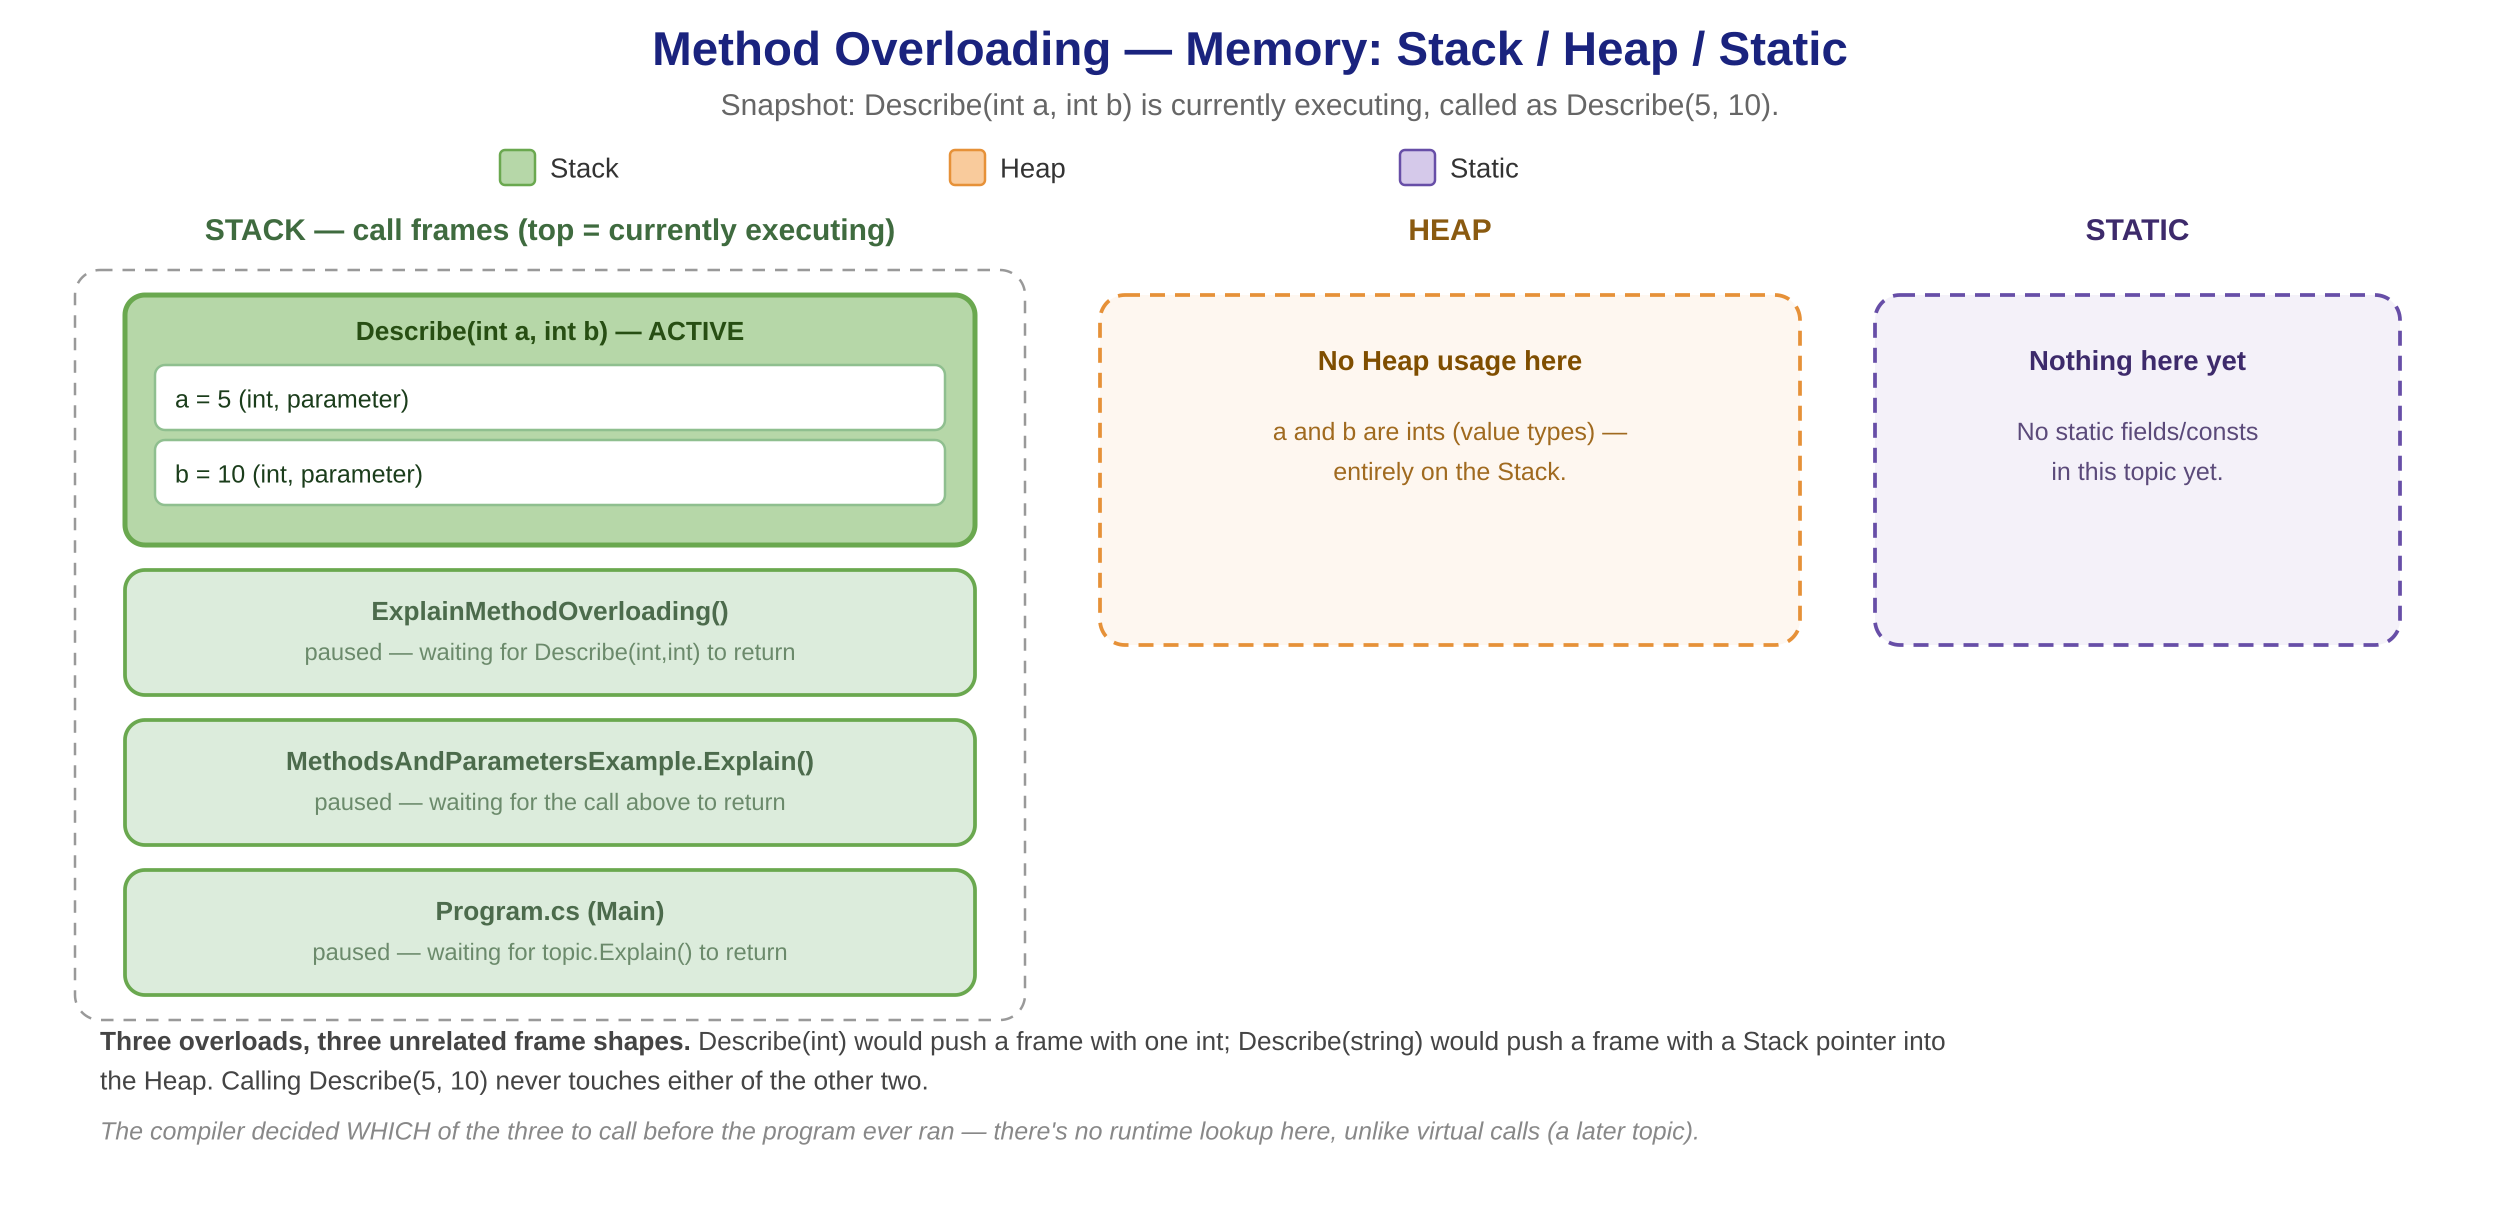
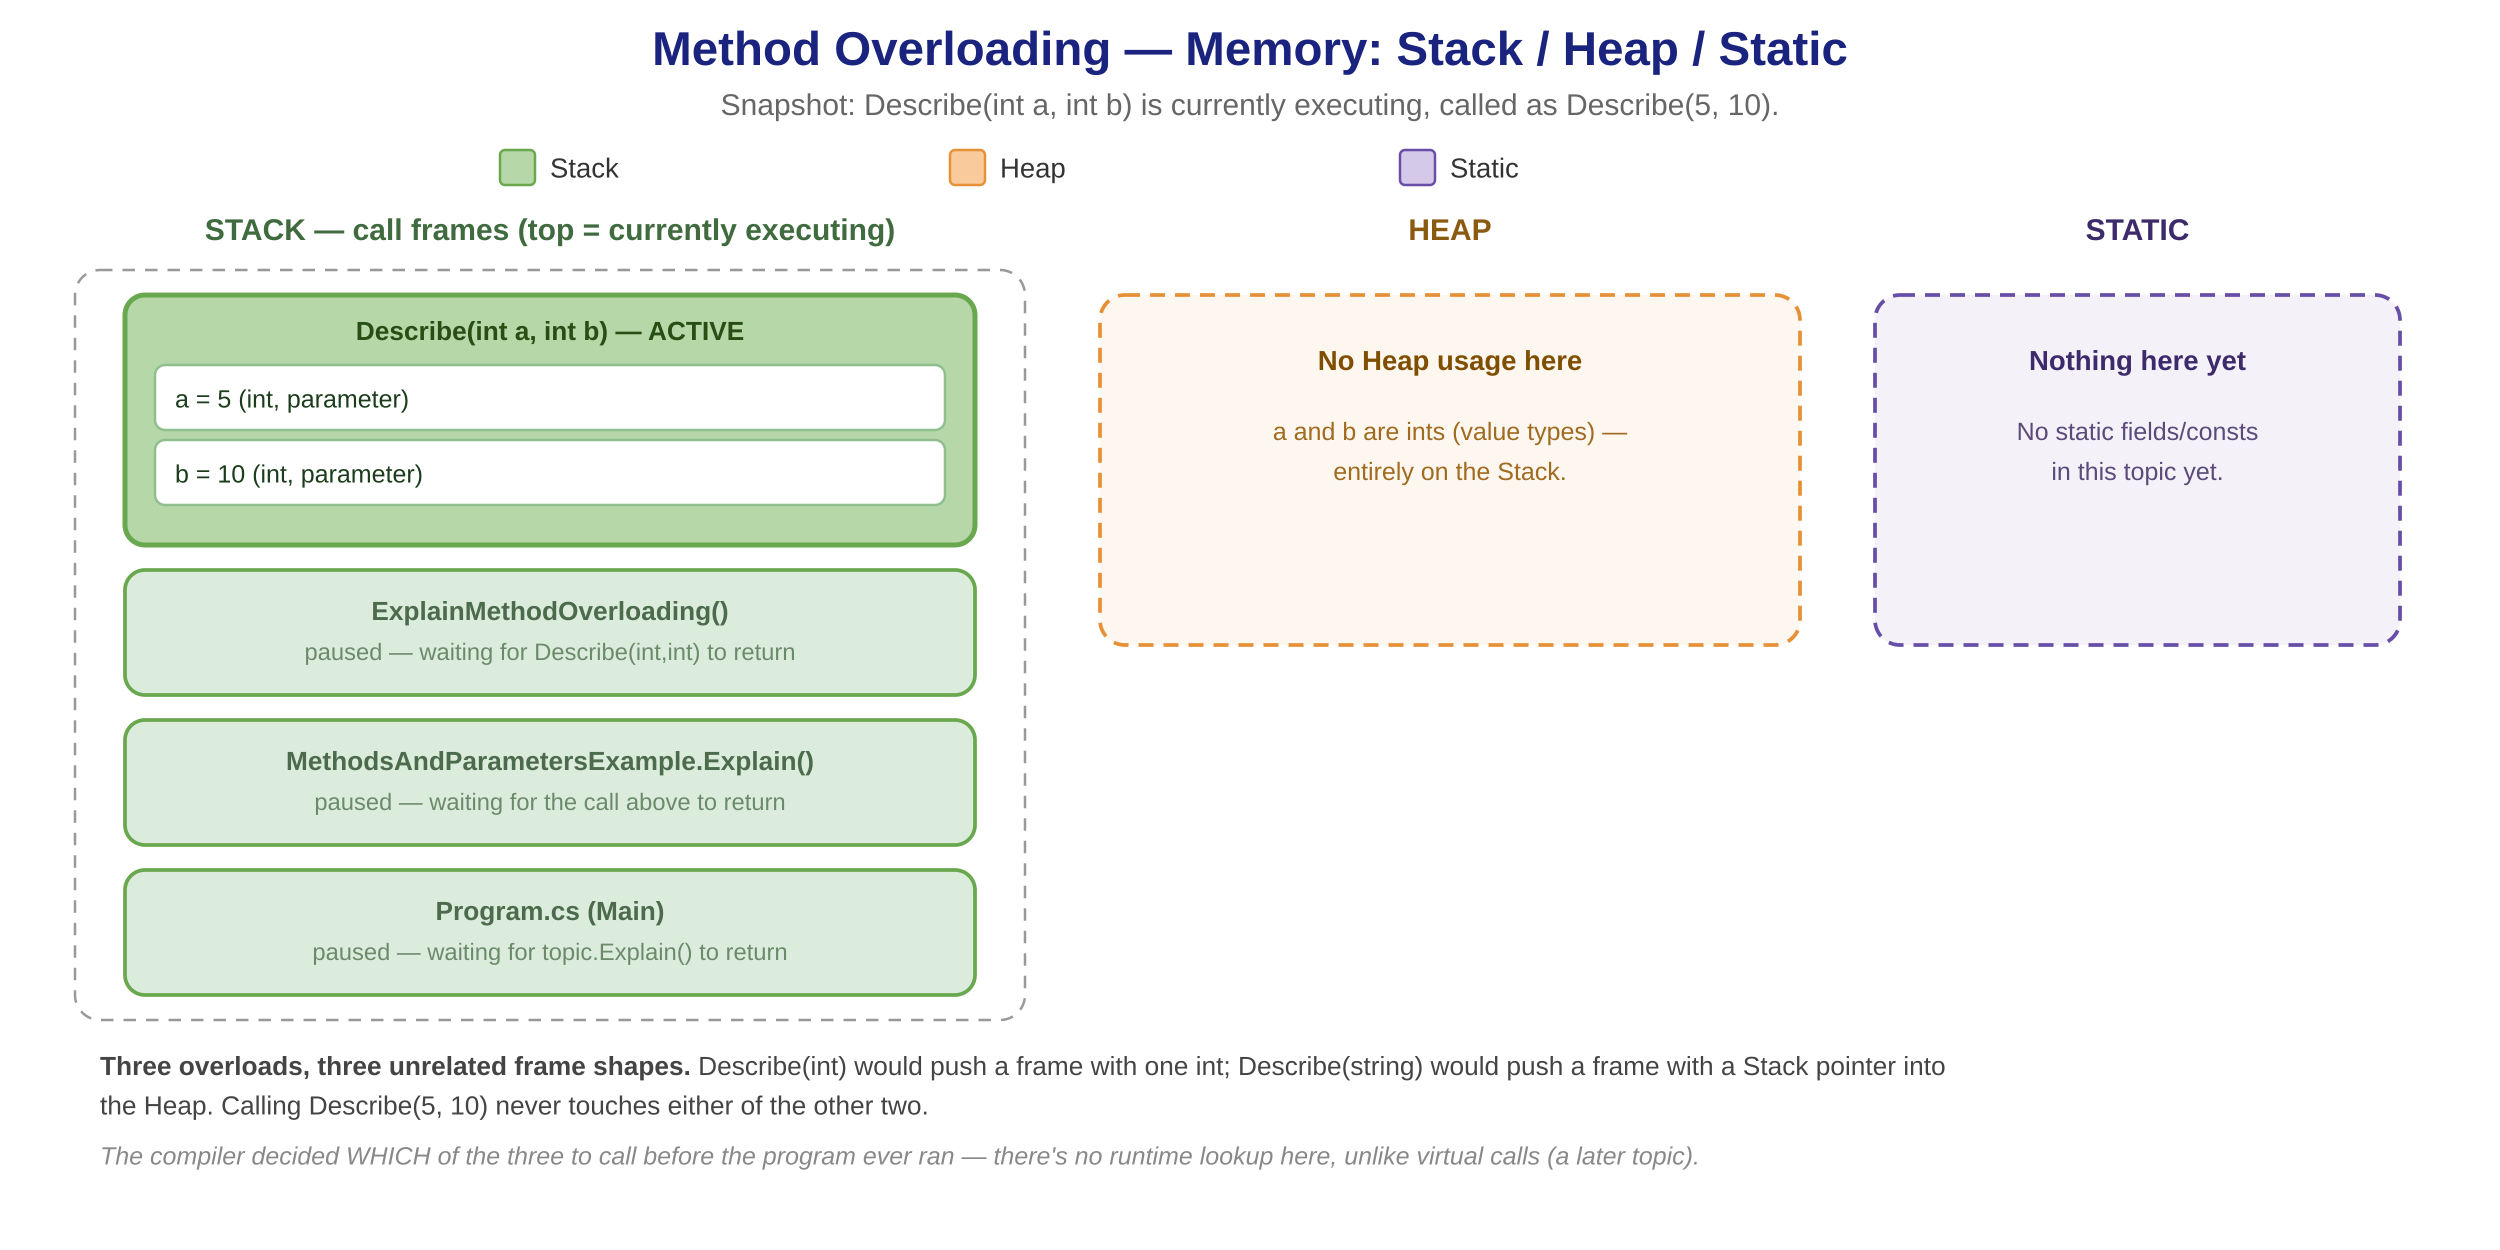
- <svg xmlns="http://www.w3.org/2000/svg" viewBox="0 0 1000 490" font-family="Arial, Helvetica, sans-serif">
-   <rect x="0" y="0" width="1000" height="490" fill="#ffffff" />
+ <svg xmlns="http://www.w3.org/2000/svg" viewBox="0 0 1000 500" font-family="Arial, Helvetica, sans-serif">
+   <rect x="0" y="0" width="1000" height="500" fill="#ffffff" />
  <text x="500" y="26" text-anchor="middle" font-size="19" font-weight="bold" fill="#1a237e">Method Overloading — Memory: Stack / Heap / Static</text>
  <text x="500" y="46" text-anchor="middle" font-size="12" fill="#666">Snapshot: Describe(int a, int b) is currently executing, called as Describe(5, 10).</text>
  <g font-size="11" fill="#333">
    <rect x="200" y="60" width="14" height="14" rx="2" fill="#b6d7a8" stroke="#6aa84f" />
    <text x="220" y="71">Stack</text>
    <rect x="380" y="60" width="14" height="14" rx="2" fill="#f9cb9c" stroke="#e69138" />
    <text x="400" y="71">Heap</text>
    <rect x="560" y="60" width="14" height="14" rx="2" fill="#d5c9ea" stroke="#674ea7" />
    <text x="580" y="71">Static</text>
  </g>
  <text x="220" y="96" text-anchor="middle" font-size="12" font-weight="bold" fill="#3f6b3f">STACK — call frames (top = currently executing)</text>
  <text x="580" y="96" text-anchor="middle" font-size="12" font-weight="bold" fill="#8a5a10">HEAP</text>
  <text x="855" y="96" text-anchor="middle" font-size="12" font-weight="bold" fill="#3d2a6b">STATIC</text>
  <rect x="30" y="108" width="380" height="300" rx="10" fill="none" stroke="#999" stroke-width="1" stroke-dasharray="5 4" />
  <rect x="50" y="118" width="340" height="100" rx="8" fill="#b6d7a8" stroke="#6aa84f" stroke-width="2" />
  <text x="220" y="136" text-anchor="middle" font-size="10.5" font-weight="bold" fill="#274e13">Describe(int a, int b) — ACTIVE</text>
  <rect x="62" y="146" width="316" height="26" rx="4" fill="#ffffff" stroke="#8fbf8f" />
  <text x="70" y="163" font-size="10" fill="#1b3d1b">a = 5  (int, parameter)</text>
  <rect x="62" y="176" width="316" height="26" rx="4" fill="#ffffff" stroke="#8fbf8f" />
  <text x="70" y="193" font-size="10" fill="#1b3d1b">b = 10  (int, parameter)</text>
  <rect x="50" y="228" width="340" height="50" rx="8" fill="#dcecdc" stroke="#6aa84f" stroke-width="1.5" />
  <text x="220" y="248" text-anchor="middle" font-size="10.5" font-weight="bold" fill="#4c6b4c">ExplainMethodOverloading()</text>
  <text x="220" y="264" text-anchor="middle" font-size="9.5" fill="#6b8a6b">paused — waiting for Describe(int,int) to return</text>
  <rect x="50" y="288" width="340" height="50" rx="8" fill="#dcecdc" stroke="#6aa84f" stroke-width="1.5" />
  <text x="220" y="308" text-anchor="middle" font-size="10.5" font-weight="bold" fill="#4c6b4c">MethodsAndParametersExample.Explain()</text>
  <text x="220" y="324" text-anchor="middle" font-size="9.5" fill="#6b8a6b">paused — waiting for the call above to return</text>
  <rect x="50" y="348" width="340" height="50" rx="8" fill="#dcecdc" stroke="#6aa84f" stroke-width="1.5" />
  <text x="220" y="368" text-anchor="middle" font-size="10.5" font-weight="bold" fill="#4c6b4c">Program.cs (Main)</text>
  <text x="220" y="384" text-anchor="middle" font-size="9.5" fill="#6b8a6b">paused — waiting for topic.Explain() to return</text>
  <rect x="440" y="118" width="280" height="140" rx="10" fill="#f9cb9c" fill-opacity="0.15" stroke="#e69138" stroke-width="1.5" stroke-dasharray="6 4" />
  <text x="580" y="148" text-anchor="middle" font-size="11" font-weight="bold" fill="#7f4e00">No Heap usage here</text>
  <text x="580" y="176" text-anchor="middle" font-size="10" fill="#a06a1f">a and b are ints (value types) —</text>
  <text x="580" y="192" text-anchor="middle" font-size="10" fill="#a06a1f">entirely on the Stack.</text>
  <rect x="750" y="118" width="210" height="140" rx="10" fill="#d5c9ea" fill-opacity="0.25" stroke="#674ea7" stroke-width="1.5" stroke-dasharray="6 4" />
  <text x="855" y="148" text-anchor="middle" font-size="11" font-weight="bold" fill="#3d2a6b">Nothing here yet</text>
  <text x="855" y="176" text-anchor="middle" font-size="10" fill="#5b4a7a">No static fields/consts</text>
  <text x="855" y="192" text-anchor="middle" font-size="10" fill="#5b4a7a">in this topic yet.</text>
-   <text x="40" y="420.0" font-size="10.5" fill="#444">
+   <text x="40" y="430" font-size="10.5" fill="#444">
    <tspan x="40" dy="0">
      <tspan font-weight="bold">Three overloads, three unrelated frame shapes.</tspan> Describe(int) would push a frame with one int; Describe(string) would push a frame with a Stack pointer into</tspan>
    <tspan x="40" dy="15.8">the Heap. Calling Describe(5, 10) never touches either of the other two.</tspan>
  </text>
-   <text x="40" y="455.8" font-size="10" font-style="italic" fill="#888">The compiler decided WHICH of the three to call before the program ever ran — there's no runtime lookup here, unlike virtual calls (a later topic).</text>
+   <text x="40" y="465.8" font-size="10" font-style="italic" fill="#888">The compiler decided WHICH of the three to call before the program ever ran — there's no runtime lookup here, unlike virtual calls (a later topic).</text>
</svg>
